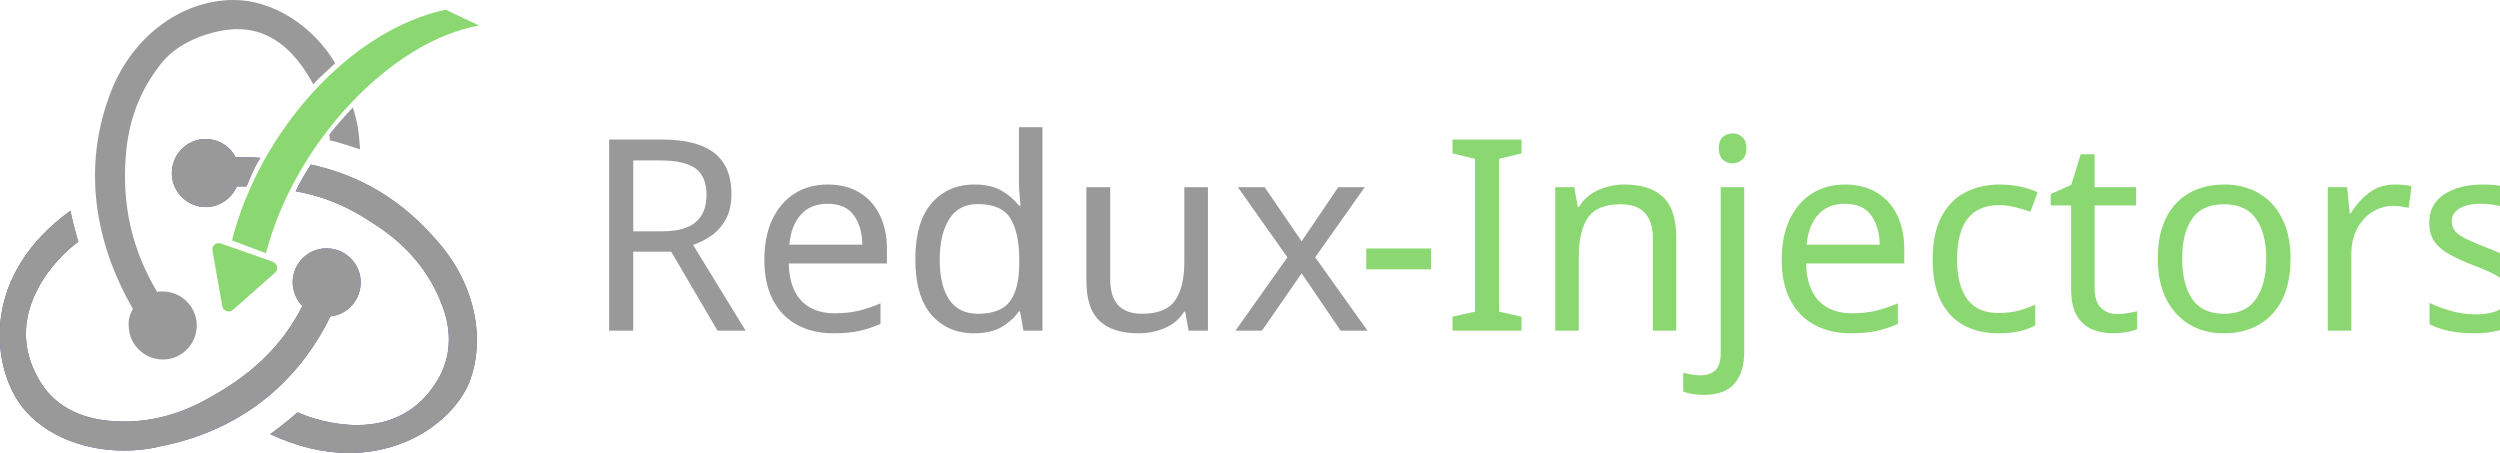
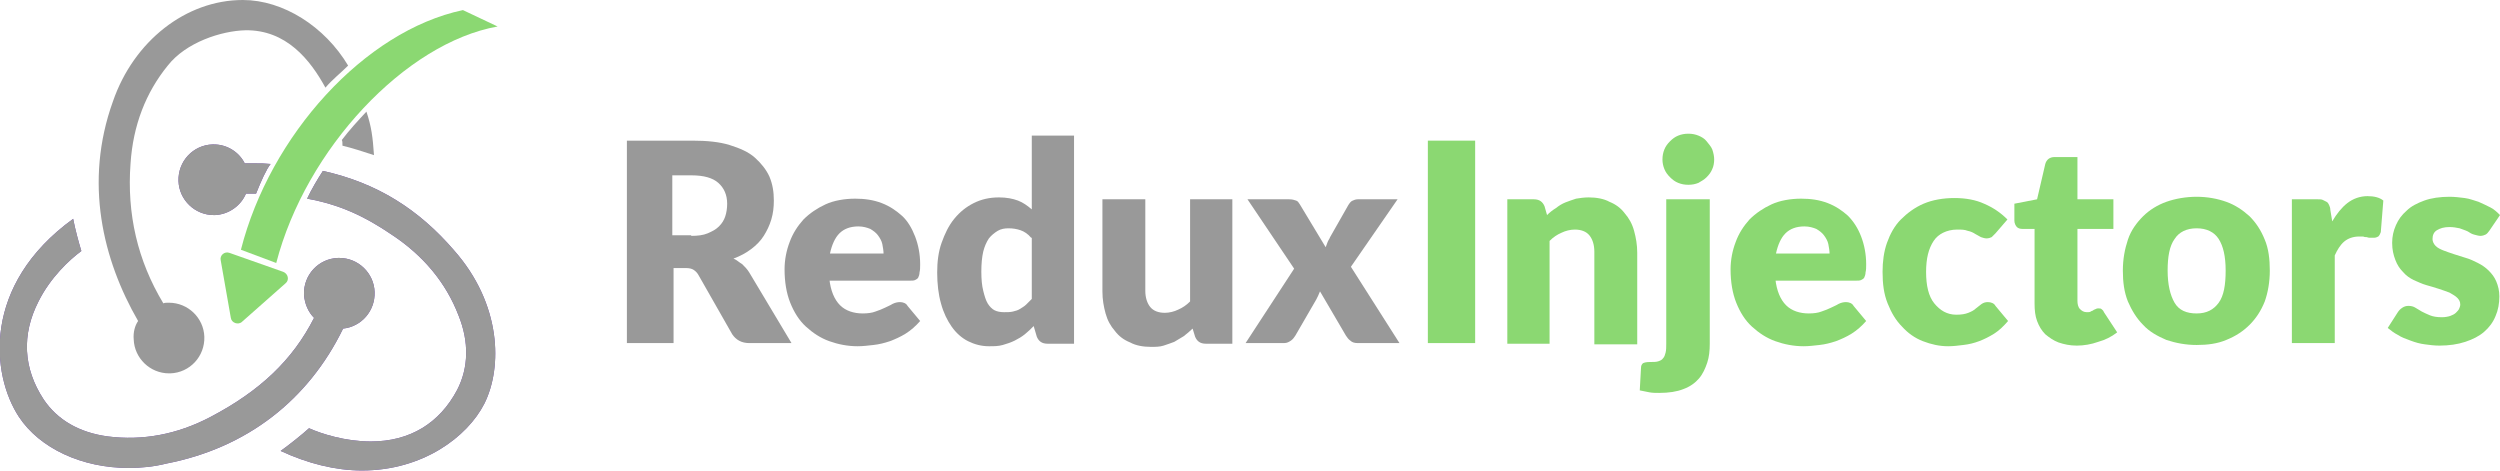
- <svg xmlns="http://www.w3.org/2000/svg" version="1.1" id="Layer_1" x="0px" y="0px" viewBox="0 0 411.7 74.6" style="enable-background:new 0 0 411.7 74.6;" xml:space="preserve">
+ <svg xmlns="http://www.w3.org/2000/svg" version="1.1" id="Layer_1" x="0px" y="0px" viewBox="0 0 396.4 74.6" style="enable-background:new 0 0 396.4 74.6;" xml:space="preserve">
  <style type="text/css">
	.st0{fill:#764ABC;}
	.st1{fill:#8BD872;}
	.st2{fill:none;}
	.st3{fill:#999999;}
- 	.st4{font-family:'Lato-Black';}
- 	.st5{font-size:44.082px;}
+ 	.st4{enable-background:new    ;}
</style>
  <g>
    <path class="st0" d="M53.8,40.9h-0.2c-3.1,0.1-5.5,2.7-5.4,5.8c0.1,1.5,0.7,2.8,1.6,3.7c-3.4,6.7-8.6,11.6-16.4,15.7   c-5.3,2.8-10.8,3.8-16.3,3.1c-4.5-0.6-8-2.6-10.2-5.9c-3.2-4.9-3.5-10.2-0.8-15.5c1.9-3.8,4.9-6.6,6.8-8c-0.4-1.3-1-3.5-1.3-5.1   C-2.9,45.2-1.4,59.4,3,66.1c3.3,5,10,8.1,17.4,8.1c2,0,4-0.2,6-0.7c12.8-2.5,22.5-10.1,28-21.4c2.9-0.3,5.1-2.8,5-5.8   C59.3,43.3,56.8,40.9,53.8,40.9z" />
    <path class="st0" d="M51.2,27.1c-0.9,1.4-1.8,2.9-2.5,4.4c5,0.9,9,2.7,13.4,5.7c5,3.3,8.6,7.6,10.6,12.8c1.7,4.2,1.6,8.3-0.2,11.8   C69.7,67.1,65,70,58.8,70c-4,0-7.8-1.2-9.8-2.1c-1.1,1-3.1,2.6-4.5,3.6c4.3,2,8.7,3.1,12.9,3.1c9.6,0,16.7-5.3,19.4-10.6   c2.9-5.8,2.7-15.8-4.8-24.3C66.4,33.2,59.8,29,51.2,27.1z" />
    <path class="st0" d="M40.4,25.9h-1.6c-0.9-1.8-2.8-3-4.9-3h-0.2c-3.1,0.1-5.5,2.7-5.4,5.8c0.1,3,2.6,5.4,5.6,5.4h0.2   c2.2-0.1,4.1-1.5,4.9-3.4h0.8c0.3,0,0.5,0,0.8,0c0.8-2,1.6-3.8,2.3-4.7C41.7,25.9,41.6,25.9,40.4,25.9z" />
  </g>
  <path class="st1" d="M44.9,43.1l-8.5-3c-0.8-0.3-1.6,0.4-1.4,1.2l1.6,9.1c0.1,0.8,1.2,1.2,1.8,0.6l6.9-6.1  C45.9,44.4,45.7,43.4,44.9,43.1z" />
-   <path class="st2" d="M80.7,2.6" />
+   <path class="st2" d="M86.4,4.2" />
  <path class="st2" d="M45.6,40.1" />
-   <path class="st0" d="M75.3,0" />
+   <path class="st0" d="M81,1.6" />
  <path class="st1" d="M43.8,41.7l-5.6-2.1c4.6-18.1,19.6-34.7,35.2-38l5.5,2.6C64.3,6.8,48.5,23.6,43.8,41.7" />
  <g>
    <path class="st3" d="M53.8,40.9h-0.2c-3.1,0.1-5.5,2.7-5.4,5.8c0.1,1.5,0.7,2.8,1.6,3.7c-3.4,6.7-8.6,11.6-16.4,15.7   c-5.3,2.8-10.8,3.8-16.3,3.1c-4.5-0.6-8-2.6-10.2-5.9c-3.2-4.9-3.5-10.2-0.8-15.5c1.9-3.8,4.9-6.6,6.8-8c-0.4-1.3-1-3.5-1.3-5.1   C-2.9,45.2-1.4,59.4,3,66.1c3.3,5,10,8.1,17.4,8.1c2,0,4-0.2,6-0.7c12.8-2.5,22.5-10.1,28-21.4c2.9-0.3,5.1-2.8,5-5.8   C59.3,43.3,56.8,40.9,53.8,40.9z" />
    <path class="st3" d="M51.2,27.1c-0.9,1.4-1.8,2.9-2.5,4.4c5,0.9,9,2.7,13.4,5.7c5,3.3,8.6,7.6,10.6,12.8c1.7,4.2,1.6,8.3-0.2,11.8   C69.7,67.1,65,70,58.8,70c-4,0-7.8-1.2-9.8-2.1c-1.1,1-3.1,2.6-4.5,3.6c4.3,2,8.7,3.1,12.9,3.1c9.6,0,16.7-5.3,19.4-10.6   c2.9-5.8,2.7-15.8-4.8-24.3C66.4,33.2,59.8,29,51.2,27.1z" />
    <path class="st3" d="M40.4,25.9h-1.6c-0.9-1.8-2.8-3-4.9-3h-0.2c-3.1,0.1-5.5,2.7-5.4,5.8c0.1,3,2.6,5.4,5.6,5.4h0.2   c2.2-0.1,4.1-1.5,4.9-3.4h0.8c0.3,0,0.5,0,0.8,0c0.8-2,1.6-3.8,2.3-4.7C41.7,25.9,41.6,25.9,40.4,25.9z" />
    <path class="st3" d="M54.3,23.1c1.3,0.3,3.5,1,5,1.5c-0.2-2.9-0.4-4.5-1.2-6.9c-1.3,1.4-2.7,2.9-3.9,4.5   C54.3,22.4,54.3,22.6,54.3,23.1z" />
    <path class="st3" d="M55.2,10.4C51.5,4.2,44.9,0,38.5,0c-9,0-17.3,6.5-20.6,16.1c-4.6,12.8-1.6,25.1,4,34.8   c-0.5,0.7-0.8,1.8-0.7,2.9c0.1,3,2.6,5.4,5.6,5.4H27c3.1-0.1,5.5-2.7,5.4-5.8c-0.1-3-2.6-5.4-5.6-5.4h-0.2c-0.2,0-0.5,0-0.7,0.1   c-4.1-6.8-5.8-14.2-5.2-22.2c0.4-6,2.4-11.2,5.9-15.5c2.9-3.7,8.5-5.5,12.3-5.6c6.5-0.1,10.3,4.7,12.7,9.1   C52.7,12.6,54,11.6,55.2,10.4z" />
  </g>
-   <text transform="matrix(1 0 0 1 96.034 54.45)">
-     <tspan x="0" y="0" class="st3 st4 st5">Redux</tspan>
-     <tspan x="127.2" y="0" class="st1 st4 st5">-Injectors</tspan>
-   </text>
+   <g class="st4">
+     <path class="st3" d="M125.5,54.4h-6.7c-1.2,0-2.1-0.5-2.7-1.4l-5.3-9.3c-0.2-0.4-0.5-0.7-0.8-0.9c-0.3-0.2-0.7-0.3-1.3-0.3h-1.9   v11.9h-7.4V22.3h10.4c2.3,0,4.3,0.2,5.9,0.7c1.6,0.5,3,1.1,4,2c1,0.9,1.8,1.9,2.3,3c0.5,1.2,0.7,2.4,0.7,3.8c0,1-0.1,2-0.4,3   s-0.7,1.8-1.2,2.6c-0.5,0.8-1.2,1.5-2,2.1s-1.7,1.1-2.8,1.5c0.5,0.2,0.9,0.6,1.4,0.9c0.4,0.4,0.8,0.8,1.1,1.3L125.5,54.4z    M109.6,37.4c1,0,1.9-0.1,2.6-0.4c0.7-0.3,1.3-0.6,1.8-1.1c0.5-0.5,0.8-1,1-1.6c0.2-0.6,0.3-1.3,0.3-2c0-1.4-0.5-2.5-1.4-3.3   c-0.9-0.8-2.3-1.2-4.3-1.2h-3v9.5H109.6z" />
+     <path class="st3" d="M131.5,44.2c0.2,1.9,0.8,3.3,1.7,4.2c0.9,0.9,2.2,1.3,3.6,1.3c0.8,0,1.5-0.1,2-0.3c0.6-0.2,1.1-0.4,1.5-0.6   c0.4-0.2,0.9-0.4,1.2-0.6c0.4-0.2,0.8-0.3,1.2-0.3c0.5,0,1,0.2,1.2,0.6l2,2.4c-0.7,0.8-1.5,1.5-2.3,2s-1.7,0.9-2.5,1.2   c-0.9,0.3-1.7,0.5-2.6,0.6c-0.9,0.1-1.7,0.2-2.5,0.2c-1.6,0-3.1-0.3-4.5-0.8s-2.6-1.3-3.7-2.3c-1.1-1-1.9-2.3-2.5-3.8   s-0.9-3.3-0.9-5.3c0-1.5,0.3-3,0.8-4.3c0.5-1.4,1.3-2.6,2.2-3.6c1-1,2.2-1.8,3.5-2.4s3-0.9,4.7-0.9c1.5,0,2.9,0.2,4.2,0.7   c1.3,0.5,2.3,1.2,3.2,2s1.6,2,2.1,3.3c0.5,1.3,0.8,2.8,0.8,4.4c0,0.5,0,0.9-0.1,1.3c0,0.3-0.1,0.6-0.2,0.8   c-0.1,0.2-0.3,0.3-0.5,0.4c-0.2,0.1-0.5,0.1-0.8,0.1H131.5z M140.1,40.3c0-0.5-0.1-1.1-0.2-1.6c-0.1-0.5-0.4-1-0.7-1.4   c-0.3-0.4-0.7-0.7-1.2-1c-0.5-0.2-1.1-0.4-1.9-0.4c-1.3,0-2.3,0.4-3,1.1s-1.2,1.8-1.5,3.2H140.1z" />
+     <path class="st3" d="M170.3,21.5v33h-4.2c-0.9,0-1.4-0.4-1.7-1.1l-0.5-1.7c-0.5,0.5-0.9,0.9-1.4,1.3c-0.5,0.4-1,0.7-1.6,1   s-1.2,0.5-1.9,0.7s-1.4,0.2-2.2,0.2c-1.2,0-2.3-0.3-3.3-0.8c-1-0.5-1.9-1.3-2.6-2.3c-0.7-1-1.3-2.2-1.7-3.7   c-0.4-1.4-0.6-3.1-0.6-4.9c0-1.7,0.2-3.3,0.7-4.7s1.1-2.7,2-3.8c0.9-1.1,1.9-1.9,3.1-2.5s2.5-0.9,4-0.9c1.2,0,2.2,0.2,3,0.5   c0.8,0.3,1.5,0.8,2.2,1.4V21.5H170.3z M163.5,37.7c-0.5-0.6-1.1-1-1.7-1.2c-0.6-0.2-1.2-0.3-1.9-0.3c-0.6,0-1.2,0.1-1.7,0.4   s-1,0.7-1.4,1.2c-0.4,0.6-0.7,1.3-0.9,2.1c-0.2,0.9-0.3,1.9-0.3,3.2c0,1.2,0.1,2.2,0.3,3c0.2,0.8,0.4,1.5,0.7,2s0.7,0.9,1.1,1.1   s0.9,0.3,1.5,0.3c0.5,0,1,0,1.4-0.1s0.8-0.2,1.1-0.4c0.3-0.2,0.7-0.4,1-0.7c0.3-0.3,0.6-0.6,0.9-0.9V37.7z" />
+     <path class="st3" d="M195.4,31.6v22.9h-4.2c-0.9,0-1.4-0.4-1.7-1.1l-0.4-1.3c-0.4,0.4-0.9,0.8-1.4,1.2c-0.5,0.3-1,0.6-1.5,0.9   c-0.5,0.2-1.1,0.4-1.7,0.6s-1.3,0.2-2,0.2c-1.2,0-2.4-0.2-3.3-0.7c-1-0.4-1.8-1-2.4-1.8c-0.7-0.8-1.2-1.7-1.5-2.8   c-0.3-1.1-0.5-2.2-0.5-3.5V31.6h6.8v14.5c0,1.1,0.3,2,0.8,2.6c0.5,0.6,1.3,0.9,2.3,0.9c0.7,0,1.5-0.2,2.1-0.5   c0.7-0.3,1.3-0.7,1.9-1.3V31.6H195.4z" />
+     <path class="st3" d="M221.9,54.4h-6.6c-0.5,0-0.9-0.1-1.2-0.4c-0.3-0.2-0.5-0.5-0.7-0.8l-4.1-7c-0.1,0.2-0.2,0.5-0.3,0.7   c-0.1,0.2-0.2,0.4-0.3,0.6l-3.3,5.7c-0.2,0.3-0.4,0.6-0.7,0.8c-0.3,0.2-0.6,0.4-1.1,0.4h-6.1l7.7-11.8l-7.4-11h6.6   c0.5,0,0.8,0.1,1.1,0.2s0.4,0.3,0.6,0.6l4.1,6.8c0.1-0.3,0.2-0.5,0.3-0.8c0.1-0.3,0.3-0.5,0.4-0.8l2.9-5.1c0.2-0.3,0.4-0.6,0.7-0.7   c0.2-0.1,0.5-0.2,0.8-0.2h6.3l-7.4,10.7L221.9,54.4z" />
+   </g>
+   <g class="st4">
+     <path class="st1" d="M233.9,54.4h-7.5V22.3h7.5V54.4z" />
+     <path class="st1" d="M245.3,34.1c0.4-0.4,0.9-0.8,1.4-1.1c0.5-0.4,1-0.7,1.5-0.9s1.1-0.4,1.7-0.6c0.6-0.1,1.3-0.2,2-0.2   c1.2,0,2.4,0.2,3.3,0.7c1,0.4,1.8,1,2.4,1.8c0.7,0.8,1.2,1.7,1.5,2.8s0.5,2.2,0.5,3.5v14.5h-6.8V39.9c0-1.1-0.3-2-0.8-2.6   c-0.5-0.6-1.3-0.9-2.3-0.9c-0.7,0-1.5,0.2-2.1,0.5c-0.7,0.3-1.3,0.7-1.9,1.3v16.3H239V31.6h4.2c0.9,0,1.4,0.4,1.7,1.1L245.3,34.1z" />
+     <path class="st1" d="M271.1,31.6v22.9c0,1.1-0.1,2.1-0.4,3c-0.3,0.9-0.7,1.8-1.3,2.5c-0.6,0.7-1.4,1.3-2.5,1.7   c-1,0.4-2.3,0.6-3.8,0.6c-0.6,0-1.1,0-1.6-0.1s-1-0.2-1.5-0.3l0.2-3.6c0-0.3,0.1-0.5,0.3-0.7c0.2-0.1,0.5-0.2,1.1-0.2   c0.5,0,1,0,1.3-0.1c0.3-0.1,0.6-0.2,0.8-0.5c0.2-0.2,0.3-0.5,0.4-0.9c0.1-0.4,0.1-0.9,0.1-1.4V31.6H271.1z M271.8,25.3   c0,0.5-0.1,1.1-0.3,1.5c-0.2,0.5-0.5,0.9-0.9,1.3c-0.4,0.4-0.8,0.6-1.3,0.9c-0.5,0.2-1,0.3-1.6,0.3c-0.6,0-1.1-0.1-1.6-0.3   c-0.5-0.2-0.9-0.5-1.3-0.9c-0.4-0.4-0.7-0.8-0.9-1.3s-0.3-1-0.3-1.5c0-0.6,0.1-1.1,0.3-1.6c0.2-0.5,0.5-0.9,0.9-1.3   s0.8-0.7,1.3-0.9c0.5-0.2,1-0.3,1.6-0.3c0.6,0,1.1,0.1,1.6,0.3c0.5,0.2,1,0.5,1.3,0.9s0.7,0.8,0.9,1.3   C271.7,24.3,271.8,24.8,271.8,25.3z" />
+     <path class="st1" d="M281.5,44.2c0.2,1.9,0.8,3.3,1.7,4.2c0.9,0.9,2.2,1.3,3.6,1.3c0.8,0,1.5-0.1,2-0.3c0.6-0.2,1.1-0.4,1.5-0.6   s0.9-0.4,1.2-0.6c0.4-0.2,0.8-0.3,1.2-0.3c0.5,0,1,0.2,1.2,0.6l2,2.4c-0.7,0.8-1.5,1.5-2.3,2s-1.7,0.9-2.5,1.2   c-0.9,0.3-1.7,0.5-2.6,0.6s-1.7,0.2-2.5,0.2c-1.6,0-3.1-0.3-4.5-0.8s-2.6-1.3-3.7-2.3c-1.1-1-1.9-2.3-2.5-3.8   c-0.6-1.5-0.9-3.3-0.9-5.3c0-1.5,0.3-3,0.8-4.3c0.5-1.4,1.3-2.6,2.2-3.6c1-1,2.2-1.8,3.5-2.4s3-0.9,4.7-0.9c1.5,0,2.9,0.2,4.2,0.7   c1.3,0.5,2.3,1.2,3.2,2c0.9,0.9,1.6,2,2.1,3.3c0.5,1.3,0.8,2.8,0.8,4.4c0,0.5,0,0.9-0.1,1.3c0,0.3-0.1,0.6-0.2,0.8   c-0.1,0.2-0.3,0.3-0.5,0.4c-0.2,0.1-0.5,0.1-0.8,0.1H281.5z M290.1,40.3c0-0.5-0.1-1.1-0.2-1.6c-0.1-0.5-0.4-1-0.7-1.4   c-0.3-0.4-0.7-0.7-1.2-1c-0.5-0.2-1.1-0.4-1.9-0.4c-1.3,0-2.3,0.4-3,1.1c-0.7,0.7-1.2,1.8-1.5,3.2H290.1z" />
+     <path class="st1" d="M316.4,37c-0.2,0.2-0.4,0.4-0.6,0.6c-0.2,0.1-0.5,0.2-0.8,0.2c-0.3,0-0.6-0.1-0.9-0.2   c-0.3-0.2-0.6-0.3-0.9-0.5c-0.3-0.2-0.7-0.4-1.2-0.5c-0.5-0.2-1-0.2-1.7-0.2c-0.8,0-1.6,0.2-2.2,0.5c-0.6,0.3-1.1,0.7-1.5,1.3   s-0.7,1.3-0.9,2.1c-0.2,0.8-0.3,1.8-0.3,2.8c0,2.2,0.4,3.9,1.3,5s2,1.8,3.5,1.8c0.8,0,1.4-0.1,1.9-0.3c0.5-0.2,0.9-0.4,1.2-0.7   c0.3-0.2,0.6-0.5,0.9-0.7c0.3-0.2,0.6-0.3,1-0.3c0.5,0,1,0.2,1.2,0.6l2,2.4c-0.7,0.8-1.4,1.5-2.2,2s-1.6,0.9-2.4,1.2   c-0.8,0.3-1.6,0.5-2.5,0.6c-0.8,0.1-1.6,0.2-2.4,0.2c-1.4,0-2.7-0.3-4-0.8c-1.3-0.5-2.4-1.3-3.3-2.3c-1-1-1.7-2.2-2.3-3.7   c-0.6-1.5-0.8-3.1-0.8-5c0-1.6,0.2-3.2,0.7-4.6s1.2-2.7,2.2-3.7c1-1,2.2-1.9,3.6-2.5s3.1-0.9,4.9-0.9c1.8,0,3.4,0.3,4.7,0.9   c1.4,0.6,2.6,1.4,3.7,2.5L316.4,37z" />
+     <path class="st1" d="M329.3,54.8c-1.1,0-2-0.2-2.9-0.5c-0.8-0.3-1.5-0.8-2.1-1.3c-0.6-0.6-1-1.3-1.3-2.1s-0.4-1.7-0.4-2.8V36.3   h-1.9c-0.4,0-0.7-0.1-0.9-0.3c-0.2-0.2-0.4-0.6-0.4-1v-2.7l3.6-0.7l1.3-5.6c0.2-0.7,0.7-1.1,1.5-1.1h3.6v6.7h5.7v4.7h-5.7v11.4   c0,0.5,0.1,1,0.4,1.3c0.3,0.3,0.6,0.5,1.1,0.5c0.2,0,0.5,0,0.6-0.1s0.3-0.1,0.4-0.2s0.2-0.1,0.4-0.2s0.2-0.1,0.4-0.1   c0.2,0,0.4,0,0.5,0.1c0.1,0.1,0.3,0.2,0.4,0.5l2.1,3.2c-0.9,0.7-1.9,1.2-3,1.5C331.6,54.6,330.4,54.8,329.3,54.8z" />
+     <path class="st1" d="M348.3,31.2c1.7,0,3.3,0.3,4.7,0.8c1.4,0.5,2.6,1.3,3.7,2.3c1,1,1.8,2.2,2.4,3.7c0.6,1.4,0.8,3.1,0.8,4.9   c0,1.8-0.3,3.5-0.8,4.9c-0.6,1.5-1.4,2.7-2.4,3.7s-2.2,1.8-3.7,2.4c-1.4,0.6-3,0.8-4.7,0.8c-1.7,0-3.3-0.3-4.8-0.8   c-1.4-0.6-2.7-1.3-3.7-2.4c-1-1-1.8-2.3-2.4-3.7c-0.6-1.5-0.8-3.1-0.8-4.9c0-1.8,0.3-3.4,0.8-4.9s1.4-2.7,2.4-3.7   c1-1,2.3-1.8,3.7-2.3S346.6,31.2,348.3,31.2z M348.3,49.7c1.6,0,2.7-0.6,3.5-1.7s1.1-2.8,1.1-5.1s-0.4-3.9-1.1-5   c-0.7-1.1-1.9-1.7-3.5-1.7c-1.6,0-2.8,0.6-3.5,1.7c-0.8,1.1-1.1,2.8-1.1,5s0.4,3.9,1.1,5.1C345.5,49.2,346.7,49.7,348.3,49.7z" />
+     <path class="st1" d="M369.8,35.1c0.7-1.2,1.5-2.2,2.4-2.9c0.9-0.7,2-1.1,3.2-1.1c1,0,1.9,0.2,2.5,0.7l-0.4,5   c-0.1,0.3-0.2,0.5-0.4,0.7c-0.2,0.1-0.4,0.2-0.7,0.2c-0.1,0-0.3,0-0.5,0c-0.2,0-0.4,0-0.6-0.1c-0.2,0-0.4,0-0.6-0.1   c-0.2,0-0.4,0-0.6,0c-1,0-1.8,0.3-2.4,0.8c-0.6,0.5-1.1,1.3-1.5,2.2v13.9h-6.8V31.6h4.1c0.3,0,0.6,0,0.8,0.1   c0.2,0.1,0.4,0.2,0.6,0.3c0.2,0.1,0.3,0.3,0.4,0.5c0.1,0.2,0.2,0.5,0.2,0.8L369.8,35.1z" />
+     <path class="st1" d="M394.7,36.6c-0.2,0.3-0.4,0.5-0.6,0.6c-0.2,0.1-0.5,0.2-0.8,0.2c-0.3,0-0.6-0.1-1-0.2s-0.7-0.3-1-0.5   c-0.4-0.2-0.8-0.3-1.3-0.5c-0.5-0.1-1-0.2-1.6-0.2c-0.9,0-1.5,0.2-2,0.5c-0.5,0.3-0.7,0.8-0.7,1.4c0,0.4,0.2,0.8,0.5,1.1   c0.3,0.3,0.7,0.5,1.2,0.7c0.5,0.2,1.1,0.4,1.7,0.6c0.6,0.2,1.3,0.4,1.9,0.6c0.7,0.2,1.3,0.5,1.9,0.8c0.6,0.3,1.2,0.7,1.7,1.2   c0.5,0.5,0.9,1,1.2,1.7c0.3,0.7,0.5,1.5,0.5,2.4c0,1.1-0.2,2.2-0.6,3.1c-0.4,1-1,1.8-1.8,2.5s-1.8,1.2-3,1.6   c-1.2,0.4-2.6,0.6-4.1,0.6c-0.8,0-1.6-0.1-2.3-0.2c-0.8-0.1-1.5-0.3-2.3-0.6s-1.4-0.5-2-0.9c-0.6-0.3-1.1-0.7-1.6-1.1l1.6-2.5   c0.2-0.3,0.4-0.5,0.7-0.7c0.3-0.2,0.6-0.3,1-0.3c0.4,0,0.8,0.1,1.1,0.3c0.3,0.2,0.7,0.4,1,0.6c0.4,0.2,0.8,0.4,1.3,0.6   c0.5,0.2,1.1,0.3,1.9,0.3c0.5,0,1-0.1,1.3-0.2s0.7-0.3,0.9-0.5c0.2-0.2,0.4-0.4,0.5-0.6c0.1-0.2,0.2-0.5,0.2-0.7   c0-0.5-0.2-0.8-0.5-1.1s-0.7-0.5-1.2-0.8c-0.5-0.2-1.1-0.4-1.7-0.6c-0.6-0.2-1.3-0.4-2-0.6c-0.7-0.2-1.3-0.5-2-0.8   c-0.6-0.3-1.2-0.7-1.7-1.3c-0.5-0.5-0.9-1.1-1.2-1.9s-0.5-1.6-0.5-2.7c0-1,0.2-1.9,0.6-2.8c0.4-0.9,0.9-1.6,1.7-2.3   c0.7-0.7,1.7-1.2,2.8-1.6c1.1-0.4,2.5-0.6,4-0.6c0.8,0,1.6,0.1,2.4,0.2c0.8,0.1,1.5,0.4,2.2,0.6c0.7,0.3,1.3,0.6,1.9,0.9   s1.1,0.8,1.5,1.2L394.7,36.6z" />
+   </g>
</svg>
